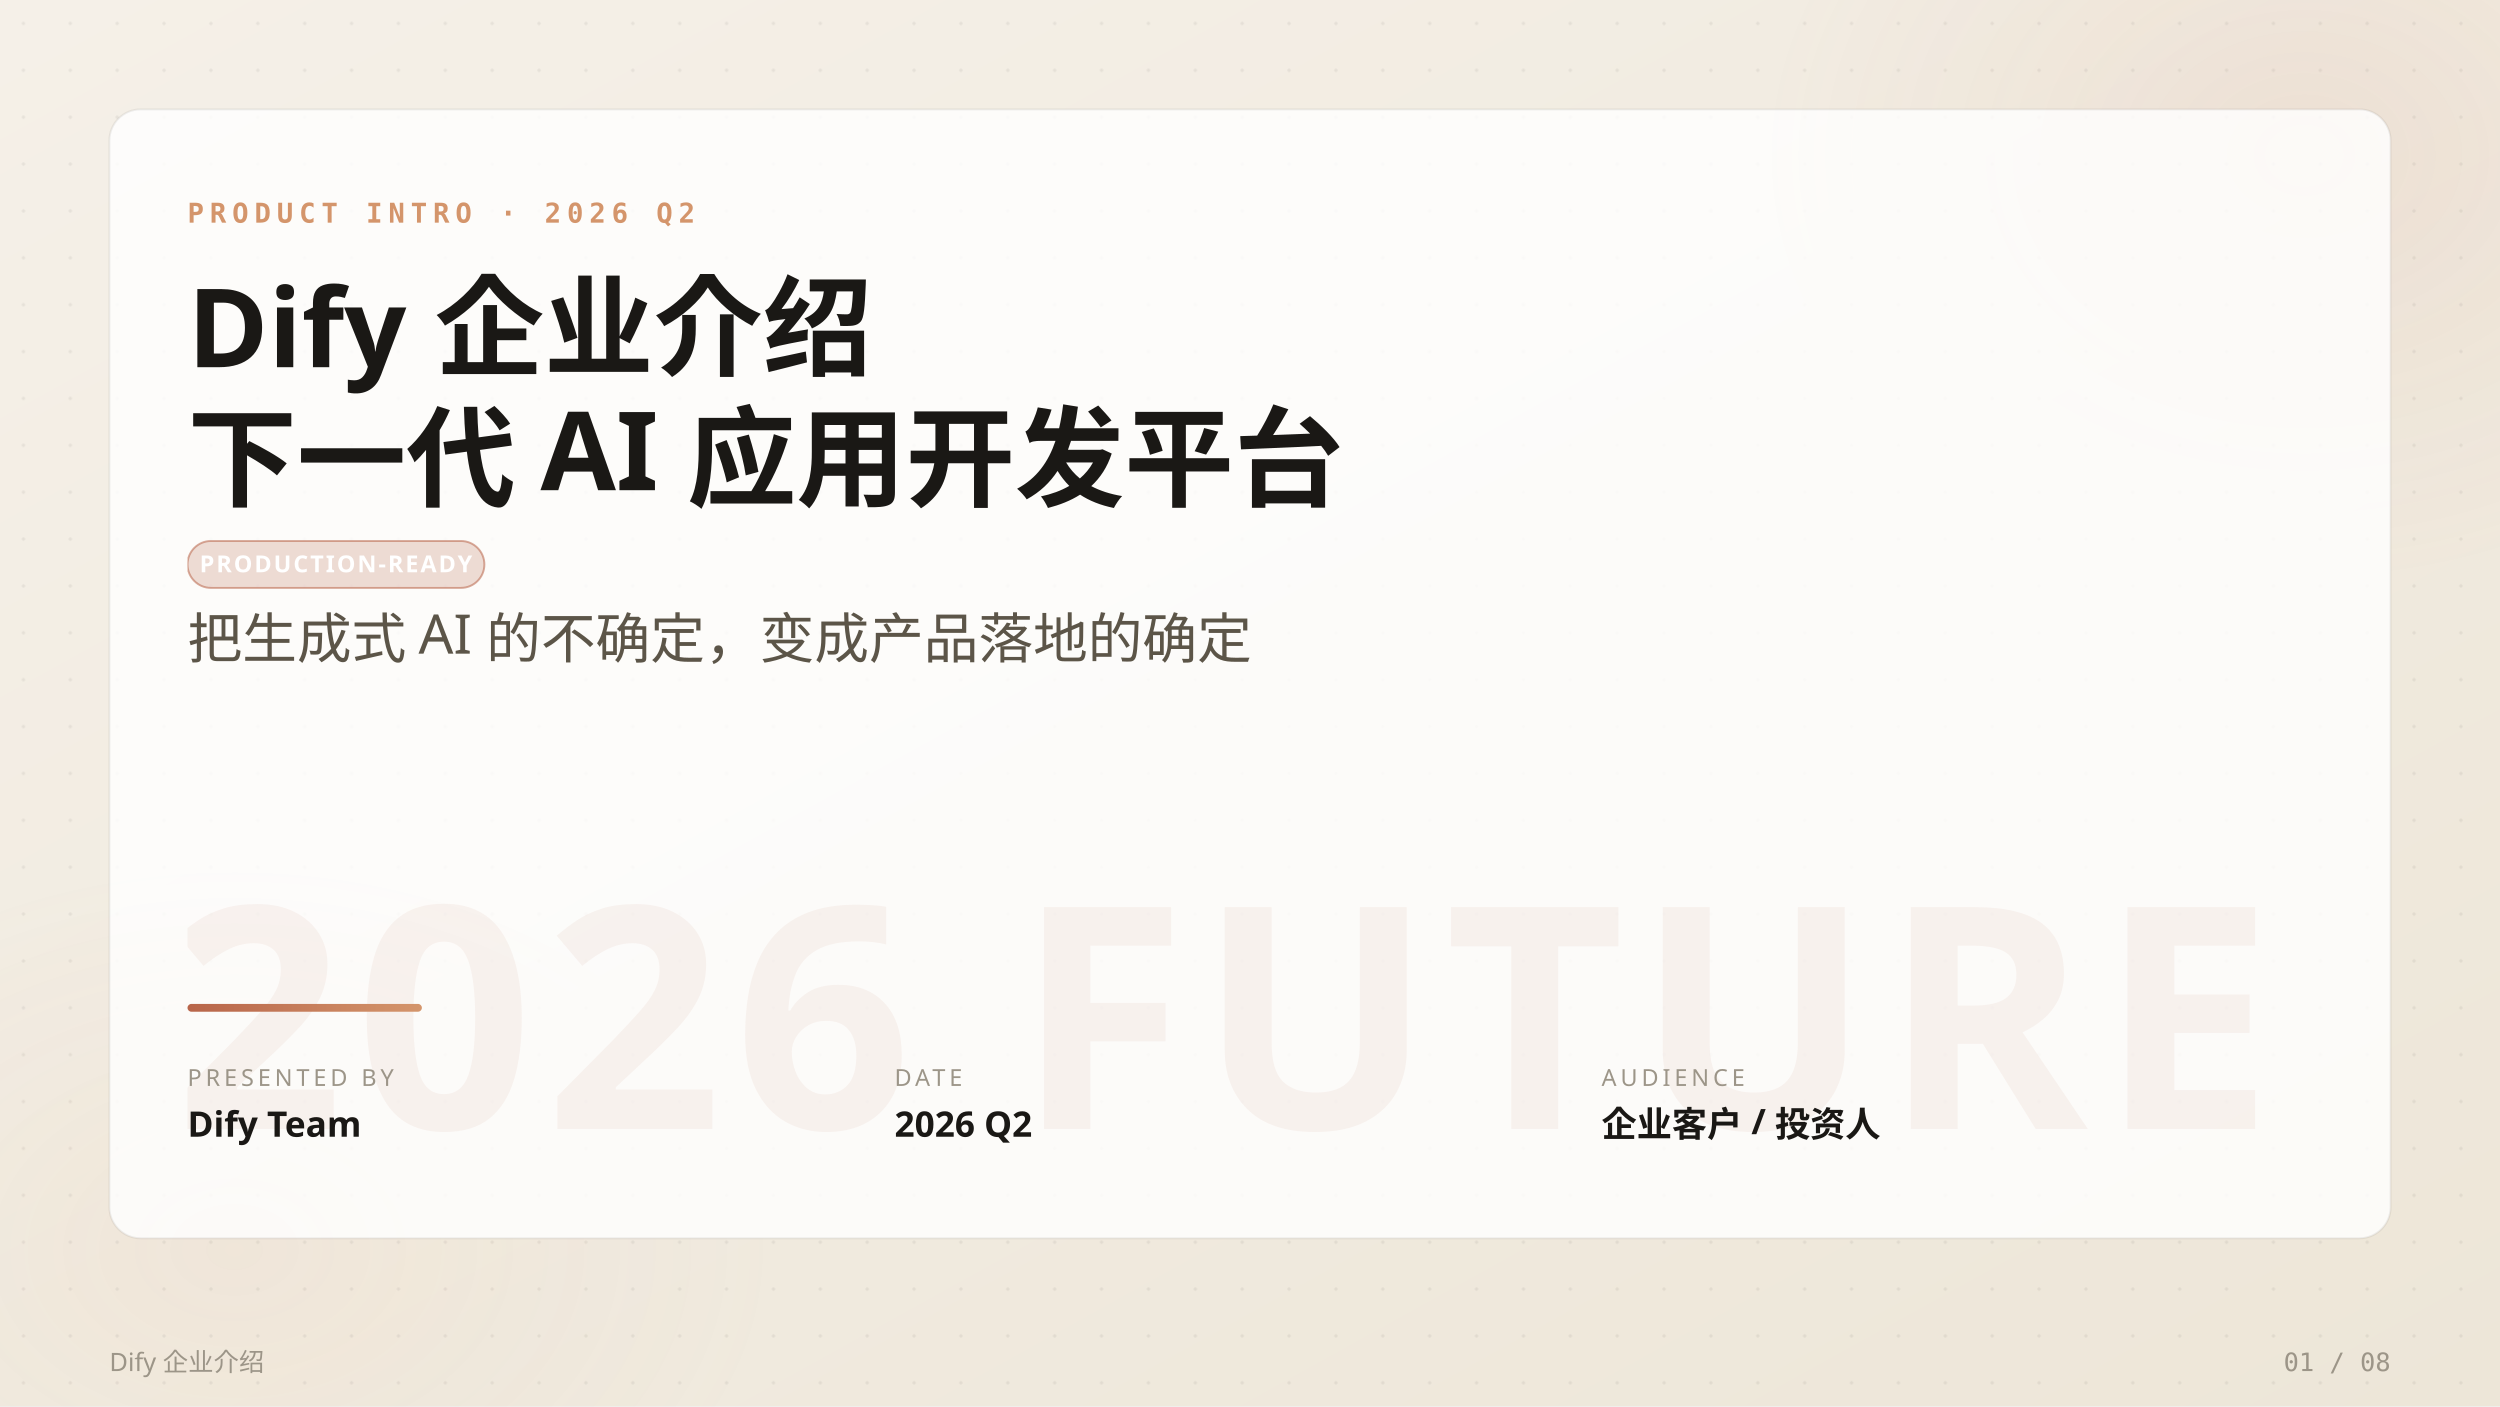
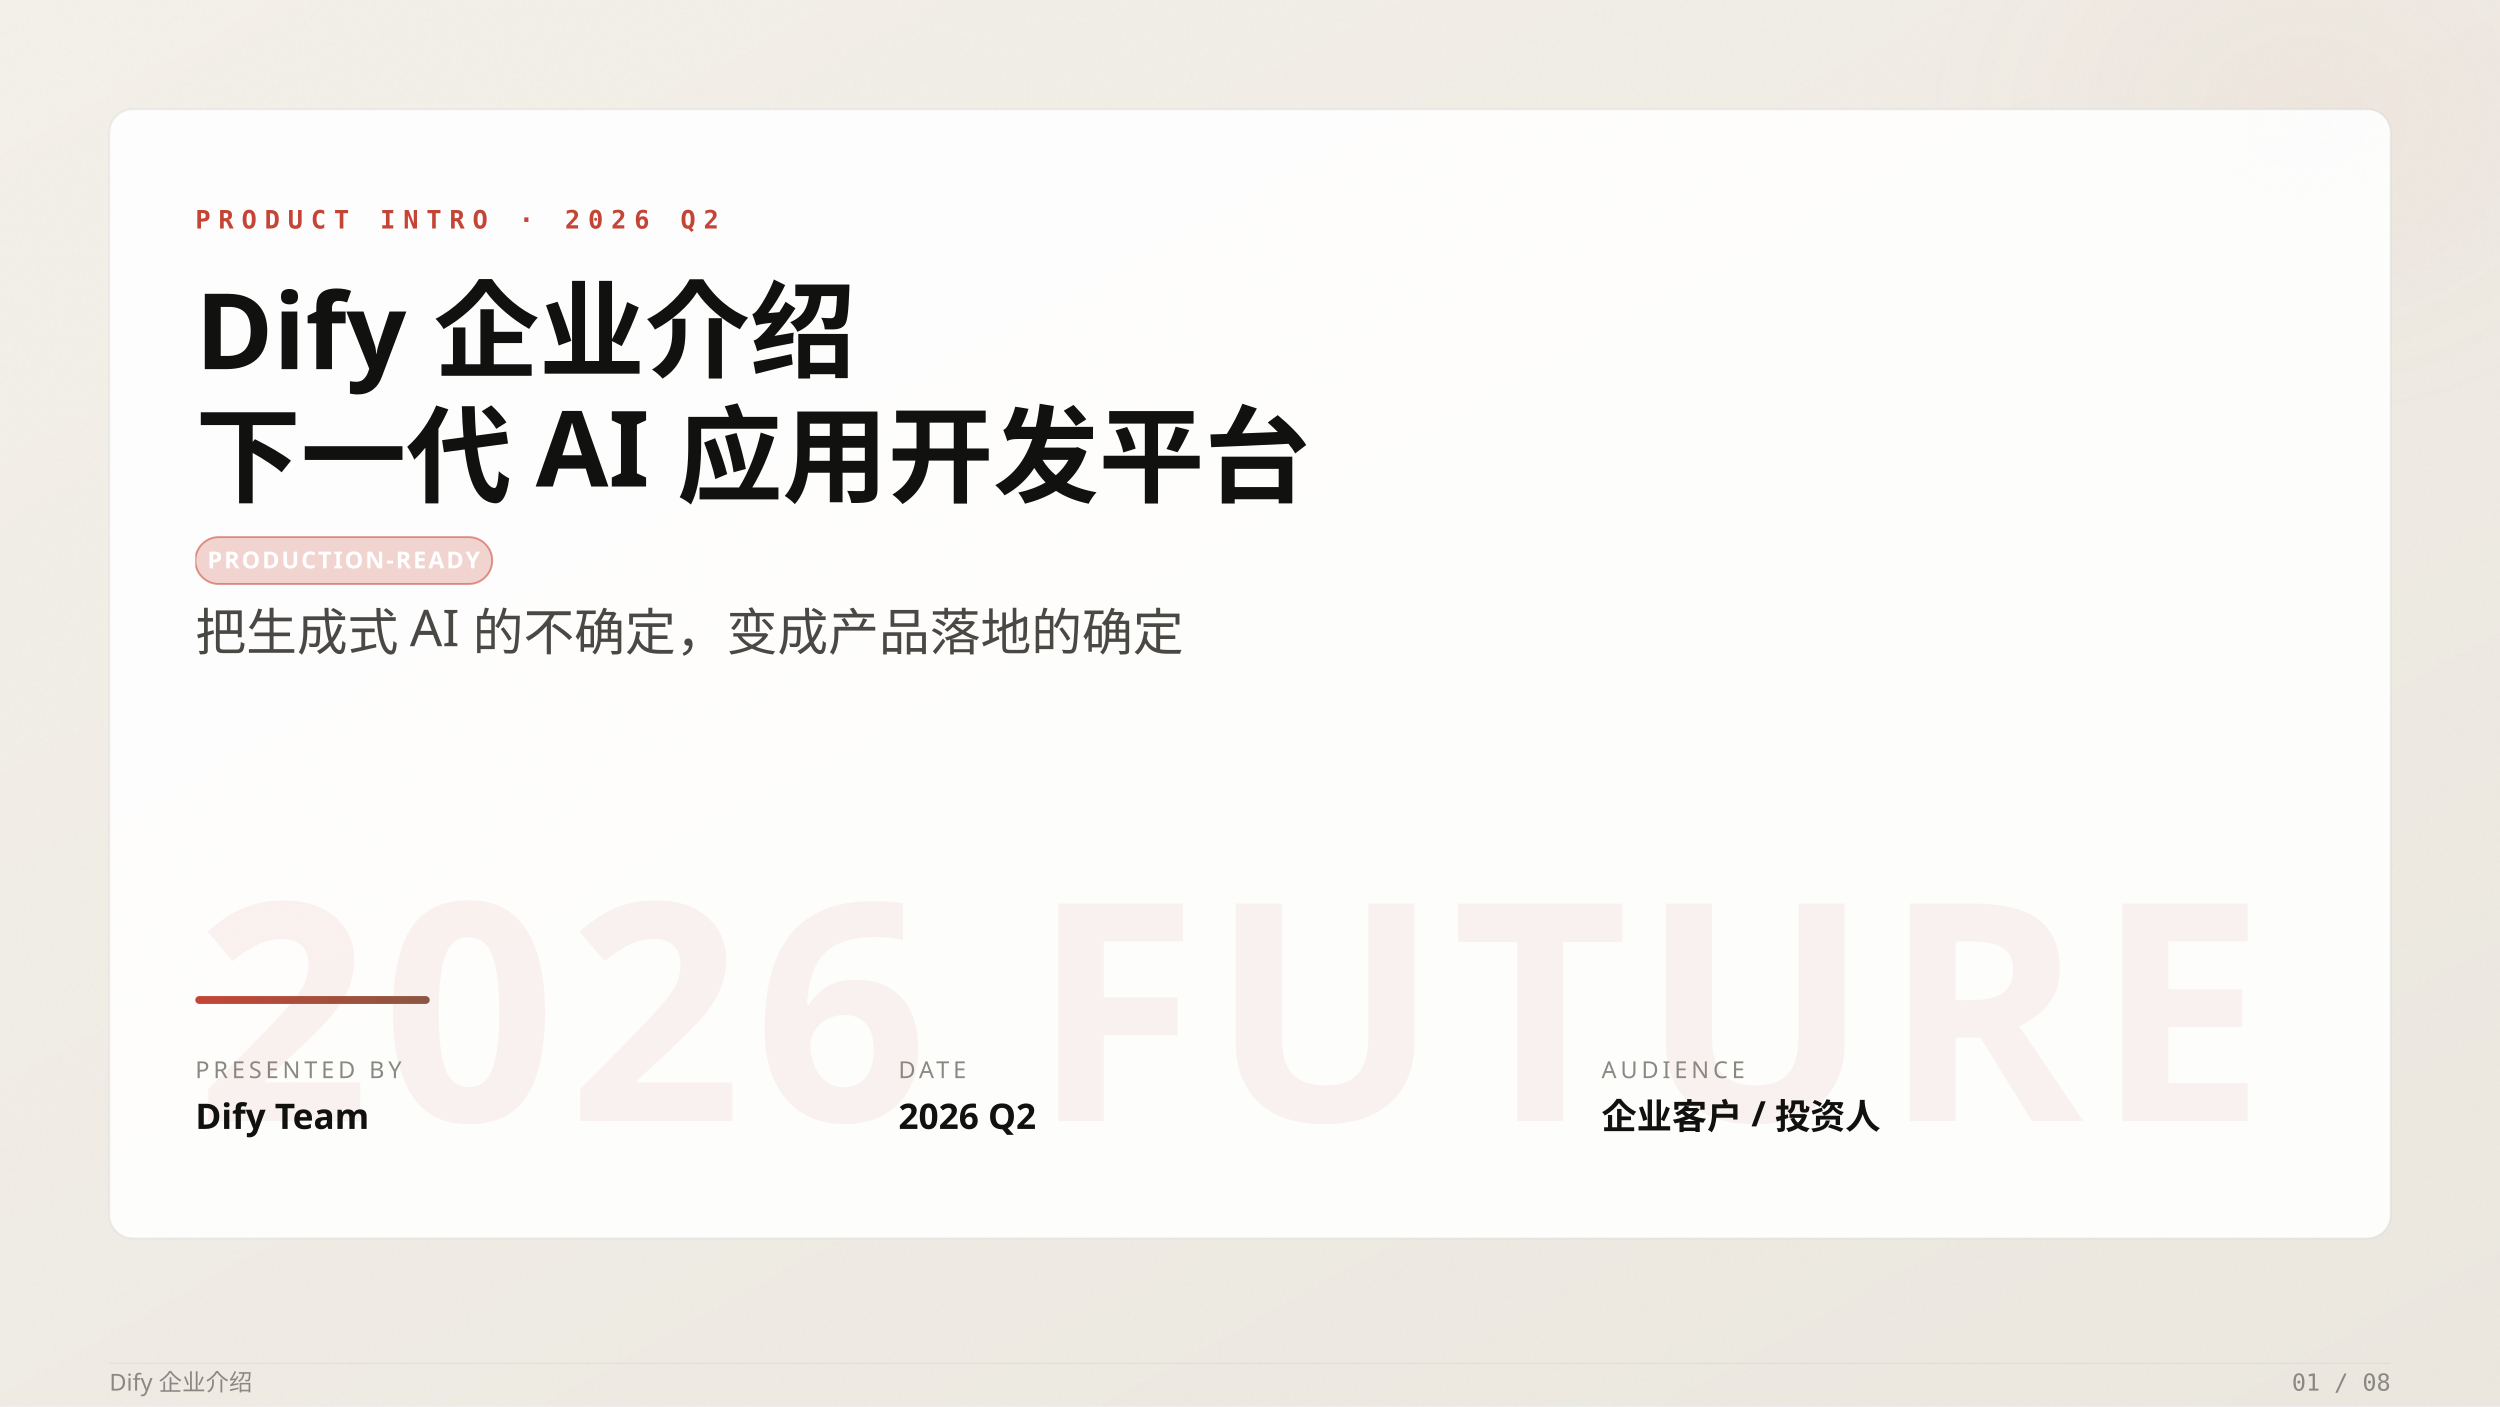
<svg xmlns="http://www.w3.org/2000/svg" viewBox="0 0 1280 720" width="1280" height="720">
  <defs>
    <linearGradient id="bg-grad" x1="0%" y1="0%" x2="100%" y2="100%">
-       <stop offset="0%" stop-color="#F5F0E8" />
-       <stop offset="100%" stop-color="#EDE6D8" />
+       <stop offset="0%" stop-color="#f4f1ea" />
+       <stop offset="100%" stop-color="#ece8df" />
    </linearGradient>
    <linearGradient id="accent-grad" x1="0%" y1="0%" x2="100%" y2="0%">
-       <stop offset="0%" stop-color="#B8654A" />
-       <stop offset="100%" stop-color="#D4956B" />
+       <stop offset="0%" stop-color="#c44536" />
+       <stop offset="100%" stop-color="#8b5742" />
    </linearGradient>
    <linearGradient id="accent-grad-v" x1="0%" y1="0%" x2="0%" y2="100%">
-       <stop offset="0%" stop-color="#B8654A" />
-       <stop offset="100%" stop-color="#D4956B" />
+       <stop offset="0%" stop-color="#c44536" />
+       <stop offset="100%" stop-color="#8b5742" />
    </linearGradient>
    <radialGradient id="spot-1" cx="50%" cy="50%" r="50%">
-       <stop offset="0%" stop-color="#B8654A" stop-opacity="0.08" />
-       <stop offset="100%" stop-color="#B8654A" stop-opacity="0" />
+       <stop offset="0%" stop-color="#c44536" stop-opacity="0.04" />
+       <stop offset="100%" stop-color="#c44536" stop-opacity="0" />
    </radialGradient>
    <radialGradient id="spot-2" cx="50%" cy="50%" r="50%">
-       <stop offset="0%" stop-color="#D4956B" stop-opacity="0.06" />
-       <stop offset="100%" stop-color="#D4956B" stop-opacity="0" />
+       <stop offset="0%" stop-color="#8b5742" stop-opacity="0.03" />
+       <stop offset="100%" stop-color="#8b5742" stop-opacity="0" />
    </radialGradient>
-     <pattern id="bg-texture" width="24" height="24" patternUnits="userSpaceOnUse">
-       <circle cx="12" cy="12" r="0.9" fill="#1a1815" fill-opacity="0.06" />
-     </pattern>
+     <filter id="grain-filter">
+       <feTurbulence type="fractalNoise" baseFrequency="0.55" numOctaves="3" stitchTiles="stitch" />
+       <feColorMatrix type="saturate" values="0" />
+     </filter>
  </defs>
  <style type="text/css">
-     text { font-family: 'Noto Sans SC', 'PingFang SC', 'Microsoft YaHei', sans-serif; }
+     text { font-family: 'PingFang SC', 'Noto Sans SC', 'Microsoft YaHei', sans-serif; }
    .mono { font-family: 'IBM Plex Mono', 'SF Mono', 'JetBrains Mono', Menlo, monospace; }
-     .eyebrow { font-size: 14px; fill: #D4956B; letter-spacing: 3px; font-weight: 600; font-family: 'IBM Plex Mono', 'SF Mono', 'JetBrains Mono', Menlo, monospace; }
-     .h1 { font-size: 56px; fill: #1a1815; font-weight: 700; font-family: 'Noto Serif SC', 'Playfair Display', 'Songti SC', 'Times New Roman', serif; }
-     .h2 { font-size: 42px; fill: #1a1815; font-weight: 700; font-family: 'Noto Serif SC', 'Playfair Display', 'Songti SC', 'Times New Roman', serif; }
-     .h3 { font-size: 28px; fill: #1a1815; font-weight: 600; font-family: 'Noto Serif SC', 'Playfair Display', 'Songti SC', 'Times New Roman', serif; }
-     .h4 { font-size: 20px; fill: #1a1815; font-weight: 600; font-family: 'Noto Serif SC', 'Playfair Display', 'Songti SC', 'Times New Roman', serif; }
-     .body { font-size: 17px; fill: #5c5548; }
-     .small { font-size: 13px; fill: #9c9588; }
-     .stat-huge { font-size: 100px; fill: #1a1815; font-weight: 800; font-family: 'Noto Serif SC', 'Playfair Display', 'Songti SC', 'Times New Roman', serif; }
-     .stat-unit { font-size: 26px; fill: #5c5548; font-weight: 500; }
+     .eyebrow { font-size: 13px; fill: #c44536; letter-spacing: 4px; font-weight: 600; font-family: 'IBM Plex Mono', 'SF Mono', 'JetBrains Mono', Menlo, monospace; }
+     .h1 { font-size: 54px; fill: #111110; font-weight: 700; font-family: 'Songti SC', 'Noto Serif SC', 'STKaiti', 'Times New Roman', serif; line-height: 1.15; }
+     .h2 { font-size: 40px; fill: #111110; font-weight: 700; font-family: 'Songti SC', 'Noto Serif SC', 'STKaiti', 'Times New Roman', serif; line-height: 1.2; }
+     .h3 { font-size: 26px; fill: #111110; font-weight: 600; font-family: 'Songti SC', 'Noto Serif SC', 'STKaiti', 'Times New Roman', serif; line-height: 1.25; }
+     .h4 { font-size: 19px; fill: #111110; font-weight: 600; font-family: 'Songti SC', 'Noto Serif SC', 'STKaiti', 'Times New Roman', serif; }
+     .body { font-size: 16px; fill: #4a4845; line-height: 1.55; }
+     .small { font-size: 12px; fill: #8a8882; }
+     .stat-huge { font-size: 96px; fill: #111110; font-weight: 800; font-family: 'Songti SC', 'Noto Serif SC', 'STKaiti', 'Times New Roman', serif; }
+     .stat-unit { font-size: 24px; fill: #4a4845; font-weight: 500; }
  </style>
  <rect width="1280" height="720" fill="url(#bg-grad)" />
-   <rect width="1280" height="720" fill="url(#bg-texture)" />
-   <ellipse cx="1180" cy="80" rx="280" ry="220" fill="url(#spot-1)" />
-   <ellipse cx="120" cy="640" rx="280" ry="200" fill="url(#spot-2)" />
+   <rect width="1280" height="720" filter="url(#grain-filter)" opacity="0.04" pointer-events="none" />
+   <ellipse cx="1180" cy="60" rx="200" ry="160" fill="url(#spot-1)" />
  <g transform="translate(56, 56)">
-     <rect x="0" y="0" width="1168" height="578" rx="16" fill="#FFFFFF" fill-opacity="0.82" stroke="#1a1815" stroke-opacity="0.07" stroke-width="1" />
-     <svg x="40" y="40" width="1088" height="498" viewBox="0 0 1088 498">
-       <text x="1068" y="482" text-anchor="end" font-size="159" font-weight="900" fill="#B8654A" opacity="0.07" letter-spacing="6" font-family="'Noto Serif SC', 'Playfair Display', 'Songti SC', 'Times New Roman', serif">2026 FUTURE</text>
-       <text x="0" y="18" class="eyebrow">PRODUCT INTRO · 2026 Q2</text>
-       <text x="0" y="92" font-size="56" fill="#1a1815" font-weight="700">Dify 企业介绍</text>
-       <text x="0" y="159" font-size="56" fill="#1a1815" font-weight="700">下一代 AI 应用开发平台</text>
-       <g transform="translate(0, 181)">
-         <rect x="0" y="0" width="152" height="24" rx="12" fill="#B8654A" fill-opacity="0.22" stroke="#B8654A" stroke-opacity="0.55" stroke-width="1" />
+     <rect x="0" y="0" width="1168" height="578" rx="12" fill="#FFFFFF" fill-opacity="0.9" stroke="#111110" stroke-opacity="0.05" stroke-width="1" />
+     <svg x="44" y="44" width="1080" height="490" viewBox="0 0 1080 490">
+       <text x="1060" y="474" text-anchor="end" font-size="156" font-weight="900" fill="#c44536" opacity="0.07" letter-spacing="6" font-family="'Songti SC', 'Noto Serif SC', 'STKaiti', 'Times New Roman', serif">2026 FUTURE</text>
+       <text x="0" y="17" class="eyebrow">PRODUCT INTRO · 2026 Q2</text>
+       <text x="0" y="89" font-size="54" fill="#111110" font-weight="700" font-family="'Songti SC', 'Noto Serif SC', 'STKaiti', 'Times New Roman', serif">Dify 企业介绍</text>
+       <text x="0" y="153" font-size="54" fill="#111110" font-weight="700" font-family="'Songti SC', 'Noto Serif SC', 'STKaiti', 'Times New Roman', serif">下一代 AI 应用开发平台</text>
+       <g transform="translate(0, 175)">
+         <rect x="0" y="0" width="152" height="24" rx="12" fill="#c44536" fill-opacity="0.22" stroke="#c44536" stroke-opacity="0.55" stroke-width="1" />
        <text x="76.0" y="16" text-anchor="middle" font-size="12" font-weight="600" fill="#ffffff" letter-spacing="1">PRODUCTION-READY</text>
      </g>
-       <text x="0" y="241" font-size="28" fill="#5c5548" font-weight="400">把生成式 AI 的不确定，变成产品落地的确定</text>
-       <rect x="0" y="418" width="120" height="4" fill="url(#accent-grad)" rx="2" />
-       <text x="0" y="460" font-size="12" fill="#9c9588" letter-spacing="2">PRESENTED BY</text>
-       <text x="0" y="486" font-size="18" fill="#1a1815" font-weight="600">Dify Team</text>
-       <text x="362" y="460" font-size="12" fill="#9c9588" letter-spacing="2">DATE</text>
-       <text x="362" y="486" font-size="18" fill="#1a1815" font-weight="600">2026 Q2</text>
-       <text x="724" y="460" font-size="12" fill="#9c9588" letter-spacing="2">AUDIENCE</text>
-       <text x="724" y="486" font-size="18" fill="#1a1815" font-weight="600">企业客户 / 投资人</text>
+       <text x="0" y="233" font-size="26" fill="#4a4845" font-weight="400">把生成式 AI 的不确定，变成产品落地的确定</text>
+       <rect x="0" y="410" width="120" height="4" fill="url(#accent-grad)" rx="2" />
+       <text x="0" y="452" font-size="12" fill="#8a8882" letter-spacing="2">PRESENTED BY</text>
+       <text x="0" y="478" font-size="18" fill="#111110" font-weight="600">Dify Team</text>
+       <text x="360" y="452" font-size="12" fill="#8a8882" letter-spacing="2">DATE</text>
+       <text x="360" y="478" font-size="18" fill="#111110" font-weight="600">2026 Q2</text>
+       <text x="720" y="452" font-size="12" fill="#8a8882" letter-spacing="2">AUDIENCE</text>
+       <text x="720" y="478" font-size="18" fill="#111110" font-weight="600">企业客户 / 投资人</text>
    </svg>
  </g>
-   <text x="56" y="702" class="small">Dify 企业介绍</text>
-   <text x="1224" y="702" class="small mono" text-anchor="end">01 / 08</text>
+   <line x1="56" y1="698" x2="1224" y2="698" stroke="#111110" stroke-opacity="0.06" stroke-width="0.5" />
+   <text x="56" y="712" class="small">Dify 企业介绍</text>
+   <text x="1224" y="712" class="small mono" text-anchor="end">01 / 08</text>
</svg>
